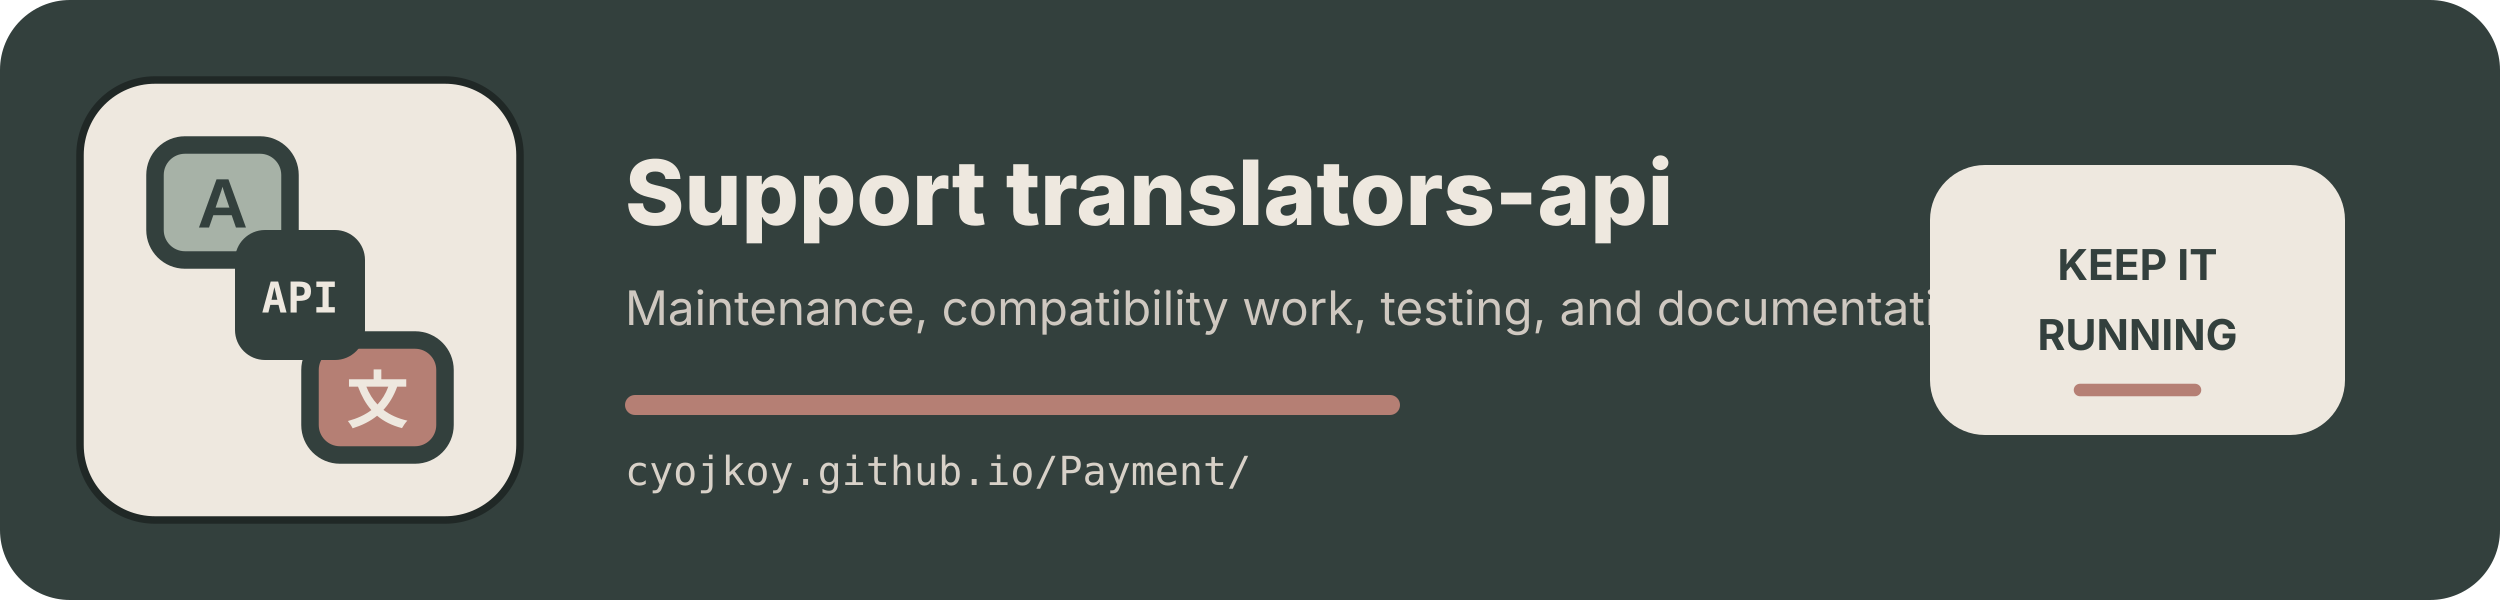
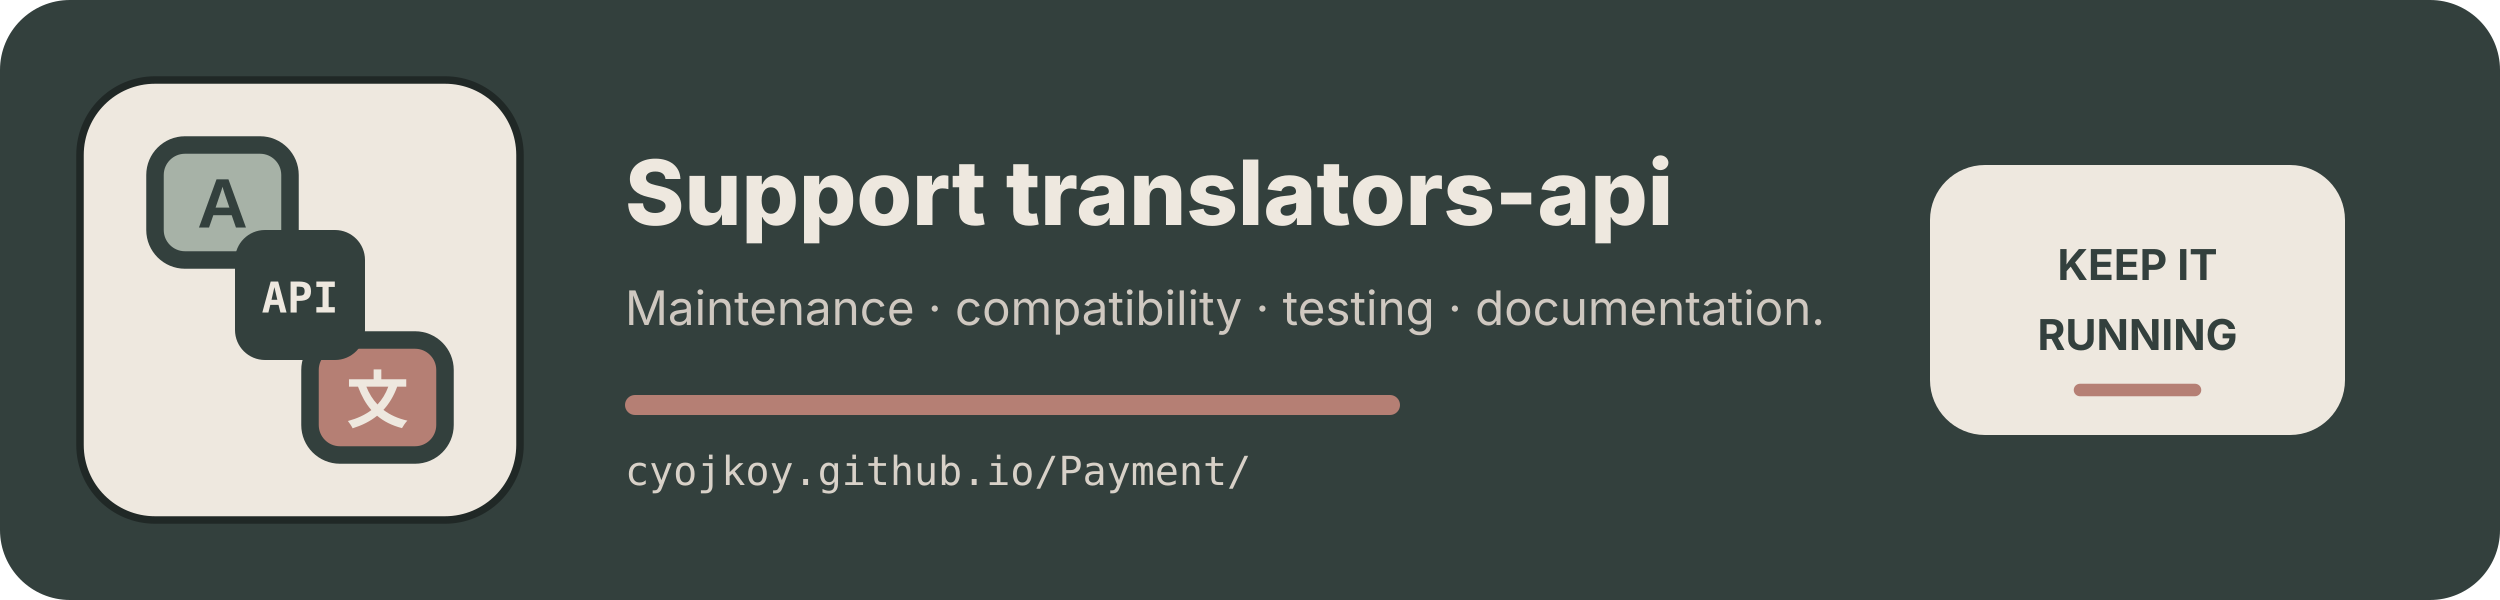
<svg xmlns="http://www.w3.org/2000/svg" viewBox="0 0 1000 240" role="img" aria-labelledby="title desc">
  <rect width="1000" height="240" rx="28" fill="#33403D" />
  <rect x="32" y="32" width="176" height="176" rx="30" fill="#EEE8DF" stroke="#202826" stroke-width="3" />
  <rect x="62" y="58" width="54" height="46" rx="12" fill="#A7B2A7" stroke="#33403D" stroke-width="7" />
  <text x="89" y="91" text-anchor="middle" font-family="Segoe UI,Arial,sans-serif" font-size="28" font-weight="750" fill="#33403D">A</text>
  <rect x="124" y="136" width="54" height="46" rx="12" fill="#B57F74" stroke="#33403D" stroke-width="7" />
  <text x="151" y="169" text-anchor="middle" font-family="Segoe UI,Arial,sans-serif" font-size="25" font-weight="750" fill="#EEE8DF">文</text>
  <rect x="94" y="92" width="52" height="52" rx="12" fill="#33403D" />
  <text x="120" y="125" text-anchor="middle" font-family="ui-monospace,Consolas,monospace" font-size="17" font-weight="800" fill="#EEE8DF">API</text>
  <text x="250" y="90" font-family="Inter,Segoe UI,sans-serif" font-size="36" font-weight="760" fill="#EEE8DF">Support translators-api</text>
-   <text x="250" y="130" font-family="Inter,Segoe UI,sans-serif" font-size="19" fill="#CFC8C0">Maintenance, compatibility work, testing, and documentation.</text>
+   <text x="250" y="130" font-family="Inter,Segoe UI,sans-serif" font-size="19" fill="#CFC8C0">Maintenance · compatibility · testing · documentation.</text>
  <rect x="250" y="158" width="310" height="8" rx="4" fill="#B57F74" />
  <text x="250" y="194" font-family="ui-monospace,SFMono-Regular,Consolas,monospace" font-size="16" fill="#D8D1C8">cyojkoy.github.io/Payment/</text>
  <rect x="772" y="66" width="166" height="108" rx="22" fill="#EEE8DF" />
  <text x="855" y="112" text-anchor="middle" font-family="Inter,Segoe UI,sans-serif" font-size="17" font-weight="700" fill="#33403D">KEEP IT</text>
  <text x="855" y="140" text-anchor="middle" font-family="Inter,Segoe UI,sans-serif" font-size="17" font-weight="700" fill="#33403D">RUNNING</text>
  <path d="M832 156h46" stroke="#B57F74" stroke-width="5" stroke-linecap="round" />
</svg>
